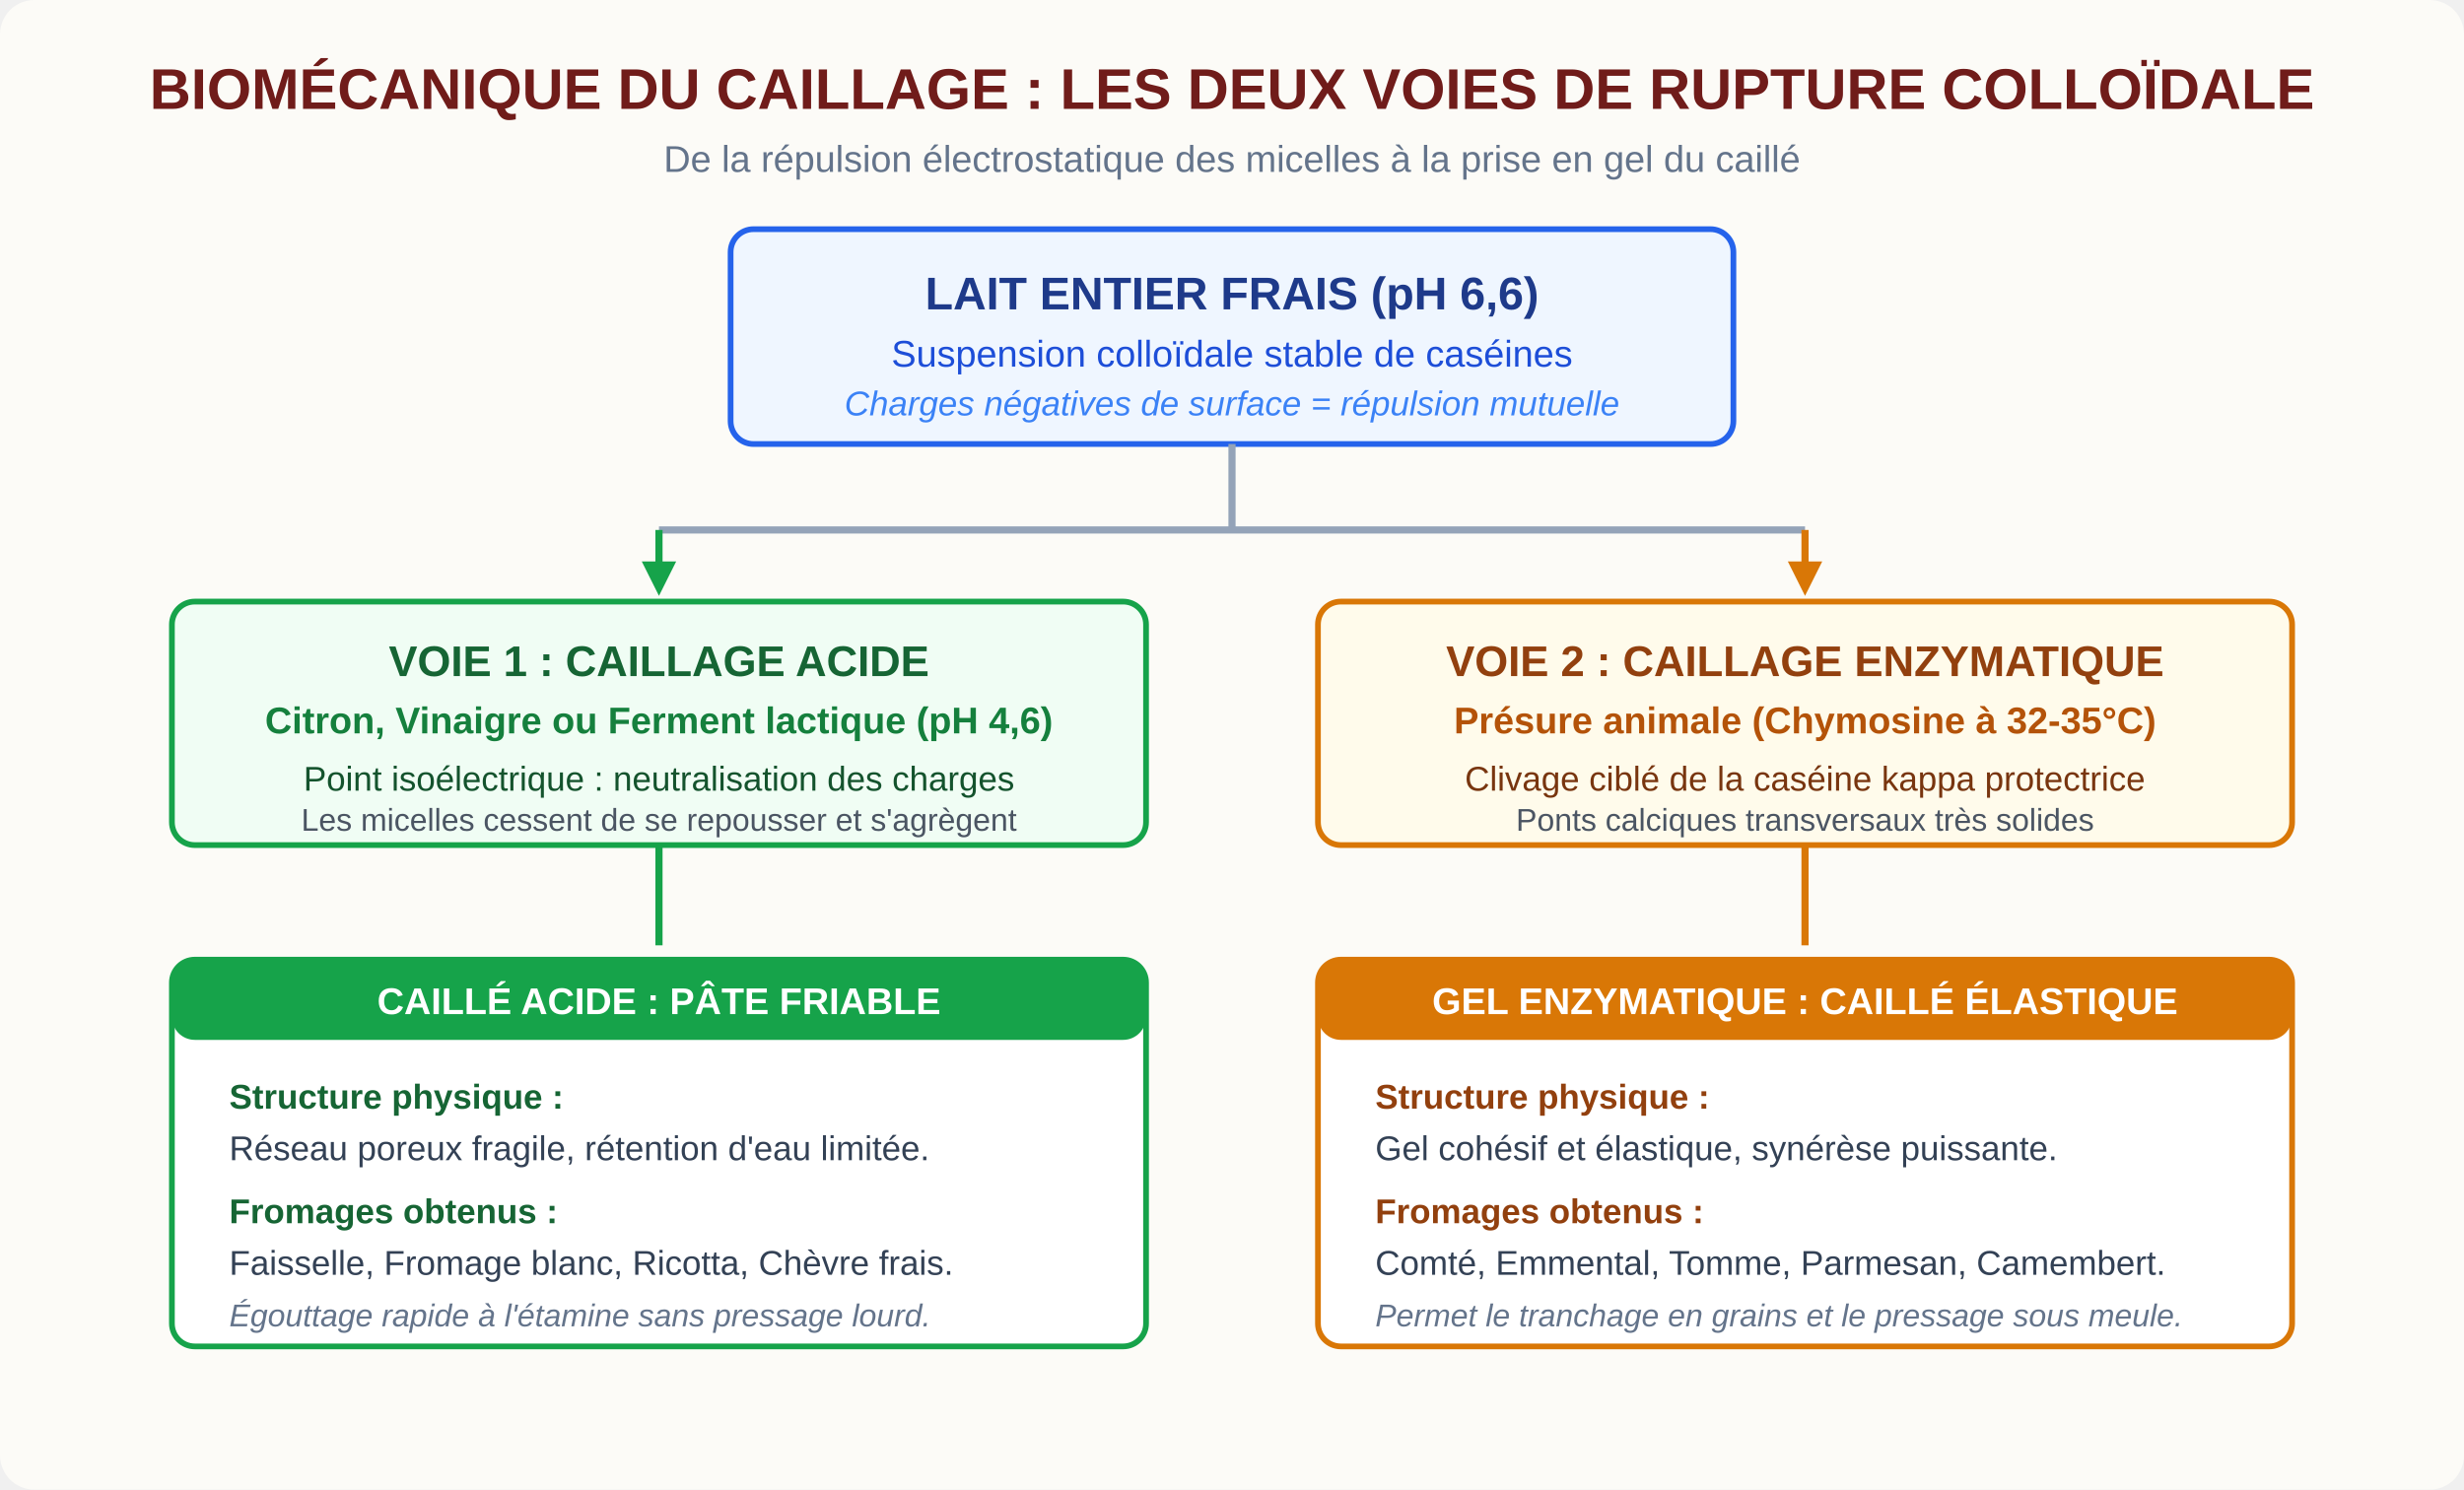
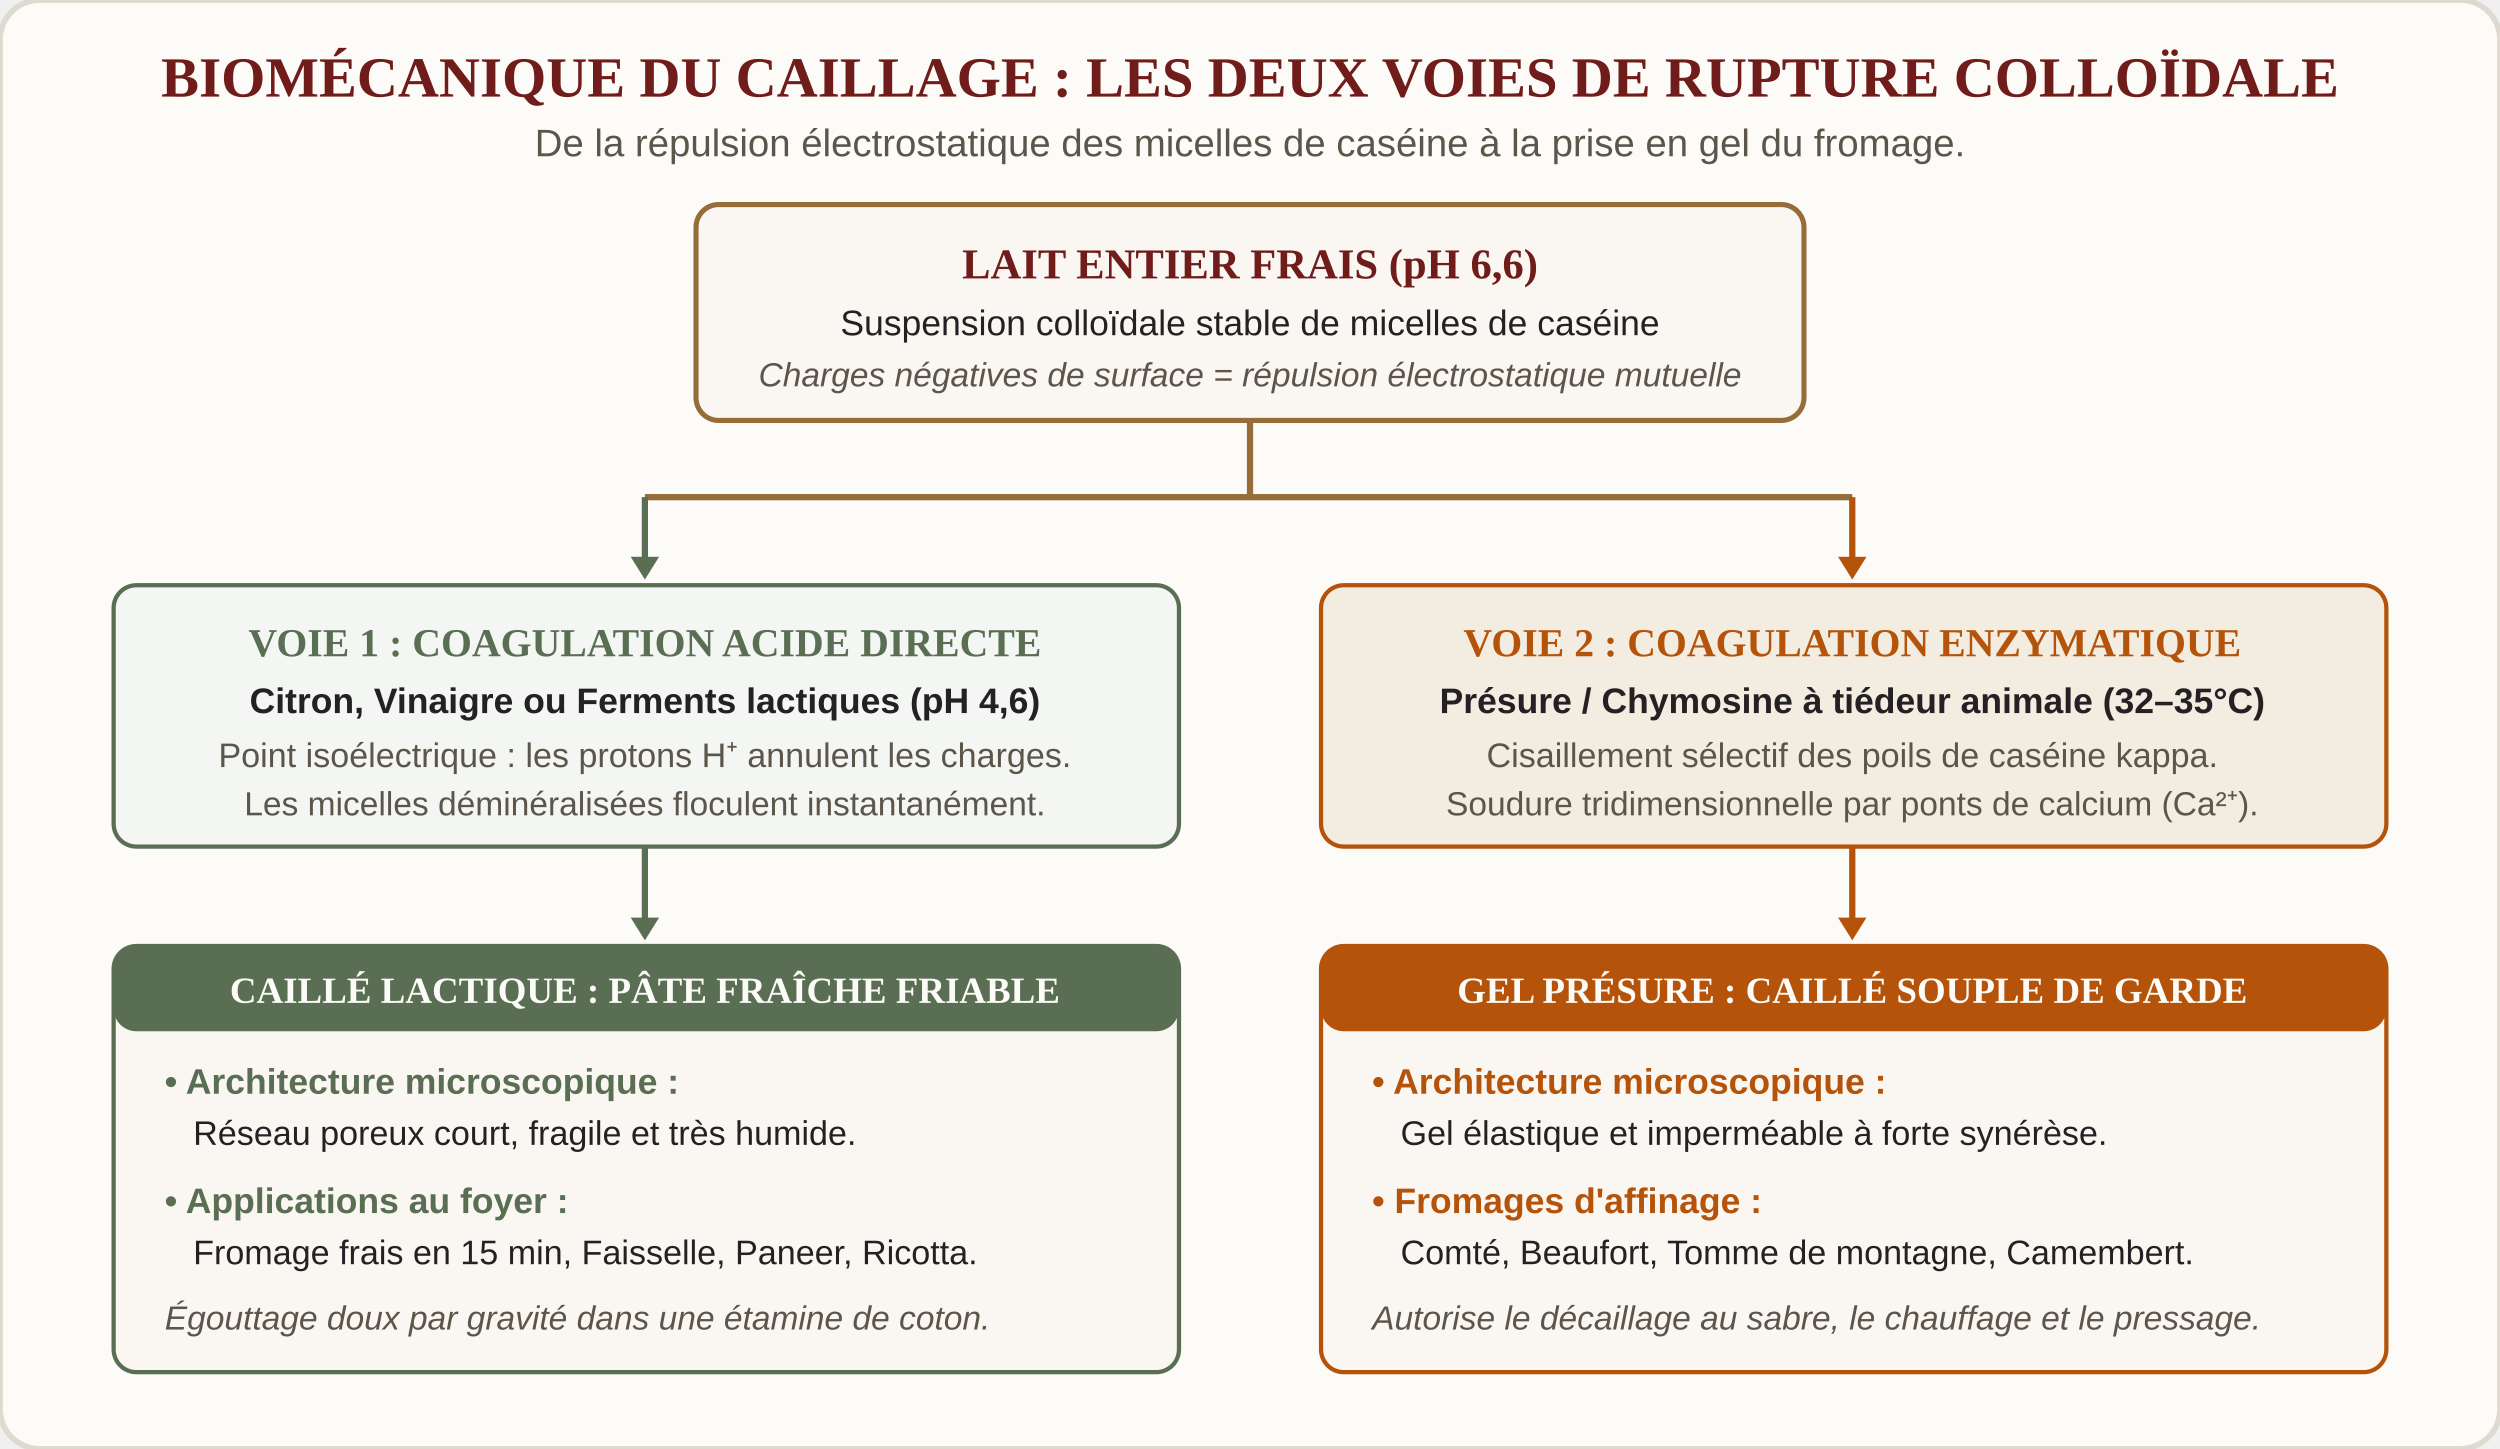
- <svg xmlns="http://www.w3.org/2000/svg" viewBox="0 0 860 520" width="100%" height="100%">
-   <rect width="860" height="520" fill="#fcfbf7" rx="12" />
-   <text x="430" y="38" font-family="Liberation Sans, Arial, sans-serif" font-size="20" font-weight="bold" fill="#701C1A" text-anchor="middle">BIOMÉCANIQUE DU CAILLAGE : LES DEUX VOIES DE RUPTURE COLLOÏDALE</text>
-   <text x="430" y="60" font-family="Liberation Sans, Arial, sans-serif" font-size="13" fill="#64748b" text-anchor="middle">De la répulsion électrostatique des micelles à la prise en gel du caillé</text>
-   <g transform="translate(255, 80)">
-     <rect width="350" height="75" rx="8" fill="#eff6ff" stroke="#2563eb" stroke-width="2" />
-     <text x="175" y="28" font-family="Liberation Sans, Arial, sans-serif" font-size="16" font-weight="bold" fill="#1e3a8a" text-anchor="middle">LAIT ENTIER FRAIS (pH 6,6)</text>
-     <text x="175" y="48" font-family="Liberation Sans, Arial, sans-serif" font-size="13" fill="#1d4ed8" text-anchor="middle">Suspension colloïdale stable de caséines</text>
-     <text x="175" y="65" font-family="Liberation Sans, Arial, sans-serif" font-size="12" font-style="italic" fill="#3b82f6" text-anchor="middle">Charges négatives de surface = répulsion mutuelle</text>
+ <svg xmlns="http://www.w3.org/2000/svg" viewBox="0 0 880 510" width="100%" height="100%">
+   <rect width="880" height="510" rx="14" fill="#FCFBF7" stroke="#DFDACF" stroke-width="2" />
+   <text x="440" y="34" font-family="Liberation Serif, Georgia, serif" font-size="20" font-weight="bold" fill="#701C1A" text-anchor="middle">BIOMÉCANIQUE DU CAILLAGE : LES DEUX VOIES DE RUPTURE COLLOÏDALE</text>
+   <text x="440" y="55" font-family="Liberation Sans, Arial, sans-serif" font-size="13.5" fill="#5C5549" text-anchor="middle">De la répulsion électrostatique des micelles de caséine à la prise en gel du fromage.</text>
+   <g transform="translate(245, 72)">
+     <rect width="390" height="76" rx="8" fill="#FAF7F2" stroke="#966C3B" stroke-width="1.8" />
+     <text x="195" y="26" font-family="Liberation Serif, Georgia, serif" font-size="15" font-weight="bold" fill="#701C1A" text-anchor="middle">LAIT ENTIER FRAIS (pH 6,6)</text>
+     <text x="195" y="46" font-family="Liberation Sans, Arial, sans-serif" font-size="12.5" fill="#242124" text-anchor="middle">Suspension colloïdale stable de micelles de caséine</text>
+     <text x="195" y="64" font-family="Liberation Sans, Arial, sans-serif" font-size="11.8" font-style="italic" fill="#5C5549" text-anchor="middle">Charges négatives de surface = répulsion électrostatique mutuelle</text>
  </g>
-   <path d="M 430 155 L 430 185" stroke="#94a3b8" stroke-width="2.5" />
-   <path d="M 230 185 L 630 185" stroke="#94a3b8" stroke-width="2.5" />
-   <path d="M 230 185 L 230 205" stroke="#16a34a" stroke-width="2.5" marker-end="url(#arrow-green)" />
-   <path d="M 630 185 L 630 205" stroke="#d97706" stroke-width="2.5" marker-end="url(#arrow-amber)" />
-   <g transform="translate(60, 210)">
-     <rect width="340" height="85" rx="8" fill="#f0fdf4" stroke="#16a34a" stroke-width="2" />
-     <text x="170" y="26" font-family="Liberation Sans, Arial, sans-serif" font-size="15" font-weight="bold" fill="#166534" text-anchor="middle">VOIE 1 : CAILLAGE ACIDE</text>
-     <text x="170" y="46" font-family="Liberation Sans, Arial, sans-serif" font-size="13" font-weight="bold" fill="#15803d" text-anchor="middle">Citron, Vinaigre ou Ferment lactique (pH 4,6)</text>
-     <text x="170" y="66" font-family="Liberation Sans, Arial, sans-serif" font-size="12" fill="#14532d" text-anchor="middle">Point isoélectrique : neutralisation des charges</text>
-     <text x="170" y="80" font-family="Liberation Sans, Arial, sans-serif" font-size="11" fill="#4b5563" text-anchor="middle">Les micelles cessent de se repousser et s'agrègent</text>
+   <path d="M 440 148 L 440 175" stroke="#966C3B" stroke-width="2.2" />
+   <path d="M 227 175 L 652 175" stroke="#966C3B" stroke-width="2.2" />
+   <path d="M 227 175 L 227 198" stroke="#5A6E54" stroke-width="2.2" />
+   <polygon points="227,204 222,196 232,196" fill="#5A6E54" />
+   <path d="M 652 175 L 652 198" stroke="#B45309" stroke-width="2.2" />
+   <polygon points="652,204 647,196 657,196" fill="#B45309" />
+   <g transform="translate(40, 206)">
+     <rect width="375" height="92" rx="8" fill="#F4F6F4" stroke="#5A6E54" stroke-width="1.5" />
+     <text x="187" y="25" font-family="Liberation Serif, Georgia, serif" font-size="14" font-weight="bold" fill="#5A6E54" text-anchor="middle">VOIE 1 : COAGULATION ACIDE DIRECTE</text>
+     <text x="187" y="45" font-family="Liberation Sans, Arial, sans-serif" font-size="12.5" font-weight="bold" fill="#242124" text-anchor="middle">Citron, Vinaigre ou Ferments lactiques (pH 4,6)</text>
+     <text x="187" y="64" font-family="Liberation Sans, Arial, sans-serif" font-size="12.0" fill="#5C5549" text-anchor="middle">Point isoélectrique : les protons H⁺ annulent les charges.</text>
+     <text x="187" y="81" font-family="Liberation Sans, Arial, sans-serif" font-size="11.8" fill="#5C5549" text-anchor="middle">Les micelles déminéralisées floculent instantanément.</text>
  </g>
-   <path d="M 230 295 L 230 330" stroke="#16a34a" stroke-width="2.5" />
-   <g transform="translate(60, 335)">
-     <rect width="340" height="135" rx="8" fill="#ffffff" stroke="#16a34a" stroke-width="2" />
-     <rect width="340" height="28" rx="8" fill="#16a34a" />
-     <text x="170" y="19" font-family="Liberation Sans, Arial, sans-serif" font-size="13" font-weight="bold" fill="#ffffff" text-anchor="middle">CAILLÉ ACIDE : PÂTE FRIABLE</text>
-     <text x="20" y="52" font-family="Liberation Sans, Arial, sans-serif" font-size="12" font-weight="bold" fill="#166534">Structure physique :</text>
-     <text x="20" y="70" font-family="Liberation Sans, Arial, sans-serif" font-size="12" fill="#334155">Réseau poreux fragile, rétention d'eau limitée.</text>
-     <text x="20" y="92" font-family="Liberation Sans, Arial, sans-serif" font-size="12" font-weight="bold" fill="#166534">Fromages obtenus :</text>
-     <text x="20" y="110" font-family="Liberation Sans, Arial, sans-serif" font-size="12" fill="#334155">Faisselle, Fromage blanc, Ricotta, Chèvre frais.</text>
-     <text x="20" y="128" font-family="Liberation Sans, Arial, sans-serif" font-size="11" font-style="italic" fill="#64748b">Égouttage rapide à l'étamine sans pressage lourd.</text>
+   <path d="M 227 298 L 227 325" stroke="#5A6E54" stroke-width="2.2" />
+   <polygon points="227,331 222,323 232,323" fill="#5A6E54" />
+   <g transform="translate(40, 333)">
+     <rect width="375" height="150" rx="8" fill="#FAF7F2" stroke="#5A6E54" stroke-width="1.5" />
+     <rect width="375" height="30" rx="8" fill="#5A6E54" />
+     <text x="187" y="20" font-family="Liberation Serif, Georgia, serif" font-size="13" font-weight="bold" fill="#FCFBF7" text-anchor="middle">CAILLÉ LACTIQUE : PÂTE FRAÎCHE FRIABLE</text>
+     <text x="18" y="52" font-family="Liberation Sans, Arial, sans-serif" font-size="12.5" font-weight="bold" fill="#5A6E54">• Architecture microscopique :</text>
+     <text x="28" y="70" font-family="Liberation Sans, Arial, sans-serif" font-size="12.0" fill="#242124">Réseau poreux court, fragile et très humide.</text>
+     <text x="18" y="94" font-family="Liberation Sans, Arial, sans-serif" font-size="12.5" font-weight="bold" fill="#5A6E54">• Applications au foyer :</text>
+     <text x="28" y="112" font-family="Liberation Sans, Arial, sans-serif" font-size="12.0" fill="#242124">Fromage frais en 15 min, Faisselle, Paneer, Ricotta.</text>
+     <text x="18" y="135" font-family="Liberation Sans, Arial, sans-serif" font-size="11.8" font-style="italic" fill="#5C5549">Égouttage doux par gravité dans une étamine de coton.</text>
  </g>
-   <g transform="translate(460, 210)">
-     <rect width="340" height="85" rx="8" fill="#fffbeb" stroke="#d97706" stroke-width="2" />
-     <text x="170" y="26" font-family="Liberation Sans, Arial, sans-serif" font-size="15" font-weight="bold" fill="#92400e" text-anchor="middle">VOIE 2 : CAILLAGE ENZYMATIQUE</text>
-     <text x="170" y="46" font-family="Liberation Sans, Arial, sans-serif" font-size="13" font-weight="bold" fill="#b45309" text-anchor="middle">Présure animale (Chymosine à 32-35°C)</text>
-     <text x="170" y="66" font-family="Liberation Sans, Arial, sans-serif" font-size="12" fill="#78350f" text-anchor="middle">Clivage ciblé de la caséine kappa protectrice</text>
-     <text x="170" y="80" font-family="Liberation Sans, Arial, sans-serif" font-size="11" fill="#4b5563" text-anchor="middle">Ponts calciques transversaux très solides</text>
+   <g transform="translate(465, 206)">
+     <rect width="375" height="92" rx="8" fill="#F2ECE1" stroke="#B45309" stroke-width="1.5" />
+     <text x="187" y="25" font-family="Liberation Serif, Georgia, serif" font-size="14" font-weight="bold" fill="#B45309" text-anchor="middle">VOIE 2 : COAGULATION ENZYMATIQUE</text>
+     <text x="187" y="45" font-family="Liberation Sans, Arial, sans-serif" font-size="12.5" font-weight="bold" fill="#242124" text-anchor="middle">Présure / Chymosine à tiédeur animale (32–35°C)</text>
+     <text x="187" y="64" font-family="Liberation Sans, Arial, sans-serif" font-size="12.0" fill="#5C5549" text-anchor="middle">Cisaillement sélectif des poils de caséine kappa.</text>
+     <text x="187" y="81" font-family="Liberation Sans, Arial, sans-serif" font-size="11.8" fill="#5C5549" text-anchor="middle">Soudure tridimensionnelle par ponts de calcium (Ca²⁺).</text>
  </g>
-   <path d="M 630 295 L 630 330" stroke="#d97706" stroke-width="2.5" />
-   <g transform="translate(460, 335)">
-     <rect width="340" height="135" rx="8" fill="#ffffff" stroke="#d97706" stroke-width="2" />
-     <rect width="340" height="28" rx="8" fill="#d97706" />
-     <text x="170" y="19" font-family="Liberation Sans, Arial, sans-serif" font-size="13" font-weight="bold" fill="#ffffff" text-anchor="middle">GEL ENZYMATIQUE : CAILLÉ ÉLASTIQUE</text>
-     <text x="20" y="52" font-family="Liberation Sans, Arial, sans-serif" font-size="12" font-weight="bold" fill="#92400e">Structure physique :</text>
-     <text x="20" y="70" font-family="Liberation Sans, Arial, sans-serif" font-size="12" fill="#334155">Gel cohésif et élastique, synérèse puissante.</text>
-     <text x="20" y="92" font-family="Liberation Sans, Arial, sans-serif" font-size="12" font-weight="bold" fill="#92400e">Fromages obtenus :</text>
-     <text x="20" y="110" font-family="Liberation Sans, Arial, sans-serif" font-size="12" fill="#334155">Comté, Emmental, Tomme, Parmesan, Camembert.</text>
-     <text x="20" y="128" font-family="Liberation Sans, Arial, sans-serif" font-size="11" font-style="italic" fill="#64748b">Permet le tranchage en grains et le pressage sous meule.</text>
+   <path d="M 652 298 L 652 325" stroke="#B45309" stroke-width="2.2" />
+   <polygon points="652,331 647,323 657,323" fill="#B45309" />
+   <g transform="translate(465, 333)">
+     <rect width="375" height="150" rx="8" fill="#FAF7F2" stroke="#B45309" stroke-width="1.5" />
+     <rect width="375" height="30" rx="8" fill="#B45309" />
+     <text x="187" y="20" font-family="Liberation Serif, Georgia, serif" font-size="13" font-weight="bold" fill="#FCFBF7" text-anchor="middle">GEL PRÉSURE : CAILLÉ SOUPLE DE GARDE</text>
+     <text x="18" y="52" font-family="Liberation Sans, Arial, sans-serif" font-size="12.5" font-weight="bold" fill="#B45309">• Architecture microscopique :</text>
+     <text x="28" y="70" font-family="Liberation Sans, Arial, sans-serif" font-size="12.0" fill="#242124">Gel élastique et imperméable à forte synérèse.</text>
+     <text x="18" y="94" font-family="Liberation Sans, Arial, sans-serif" font-size="12.5" font-weight="bold" fill="#B45309">• Fromages d'affinage :</text>
+     <text x="28" y="112" font-family="Liberation Sans, Arial, sans-serif" font-size="12.0" fill="#242124">Comté, Beaufort, Tomme de montagne, Camembert.</text>
+     <text x="18" y="135" font-family="Liberation Sans, Arial, sans-serif" font-size="11.8" font-style="italic" fill="#5C5549">Autorise le décaillage au sabre, le chauffage et le pressage.</text>
  </g>
-   <defs>
-     <marker id="arrow-green" viewBox="0 0 10 10" refX="6" refY="5" markerWidth="6" markerHeight="6" orient="auto">
-       <path d="M 0 1 L 8 5 L 0 9 z" fill="#16a34a" />
-     </marker>
-     <marker id="arrow-amber" viewBox="0 0 10 10" refX="6" refY="5" markerWidth="6" markerHeight="6" orient="auto">
-       <path d="M 0 1 L 8 5 L 0 9 z" fill="#d97706" />
-     </marker>
-   </defs>
</svg>
